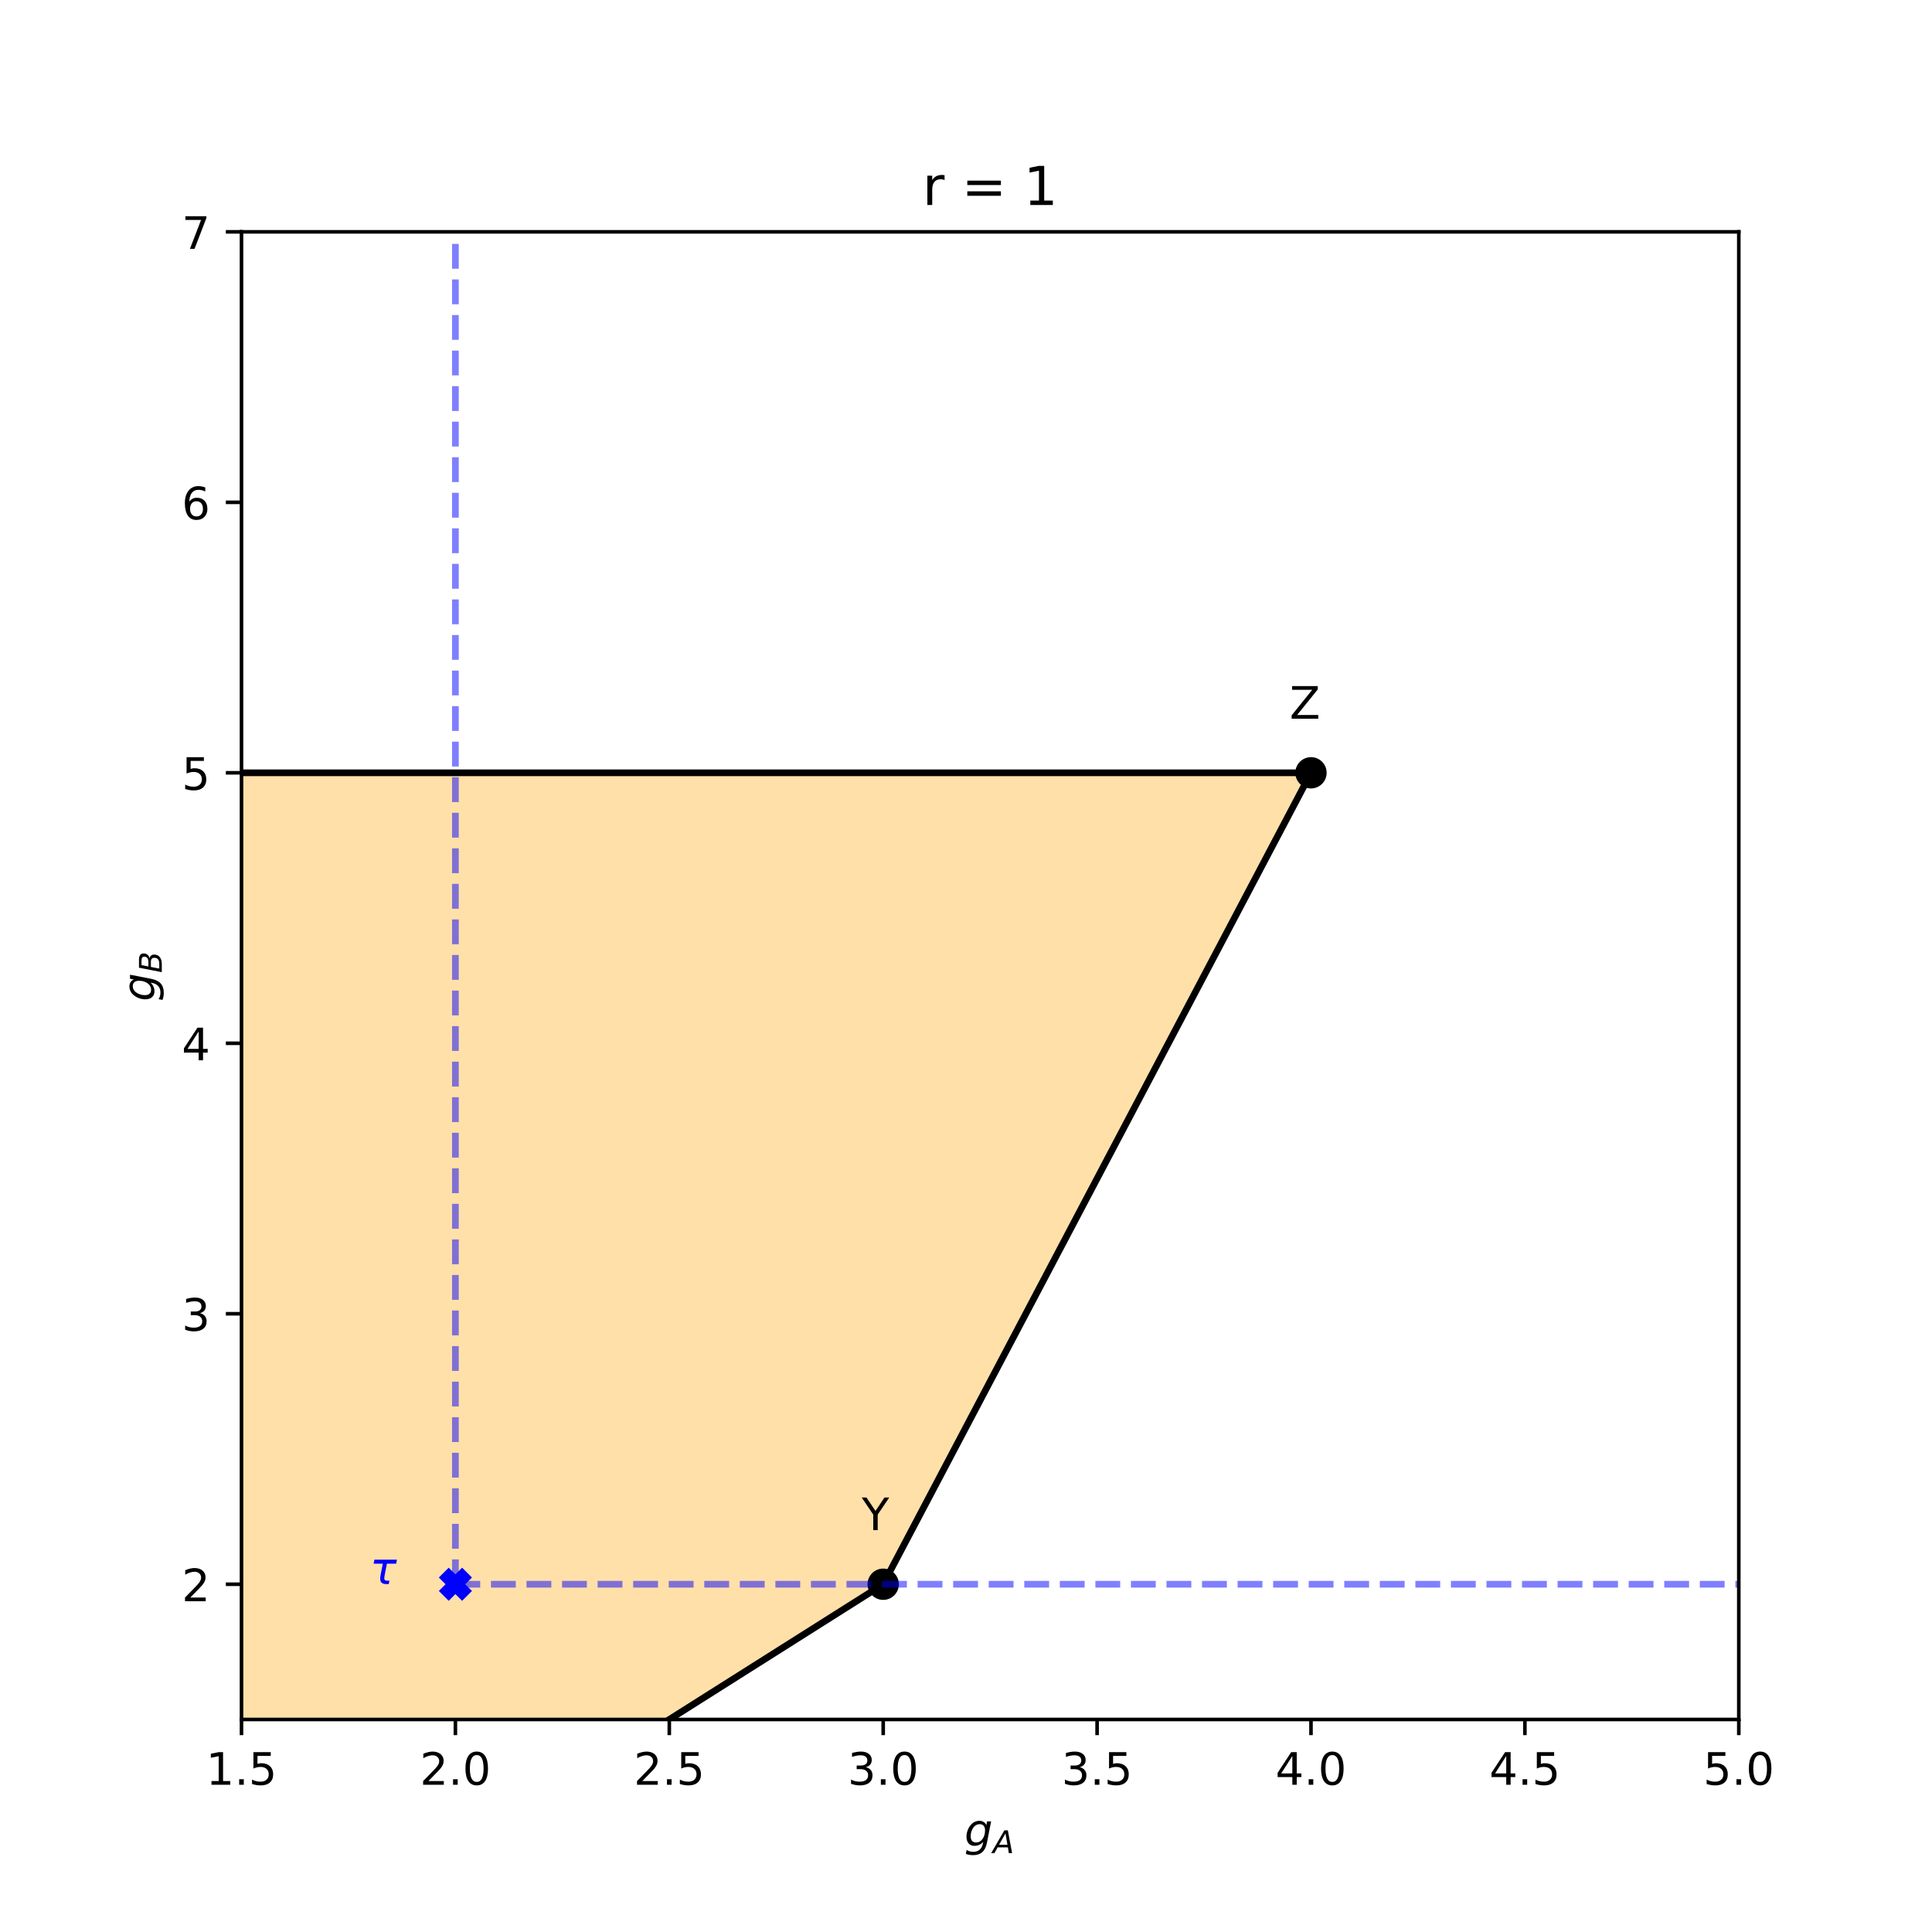
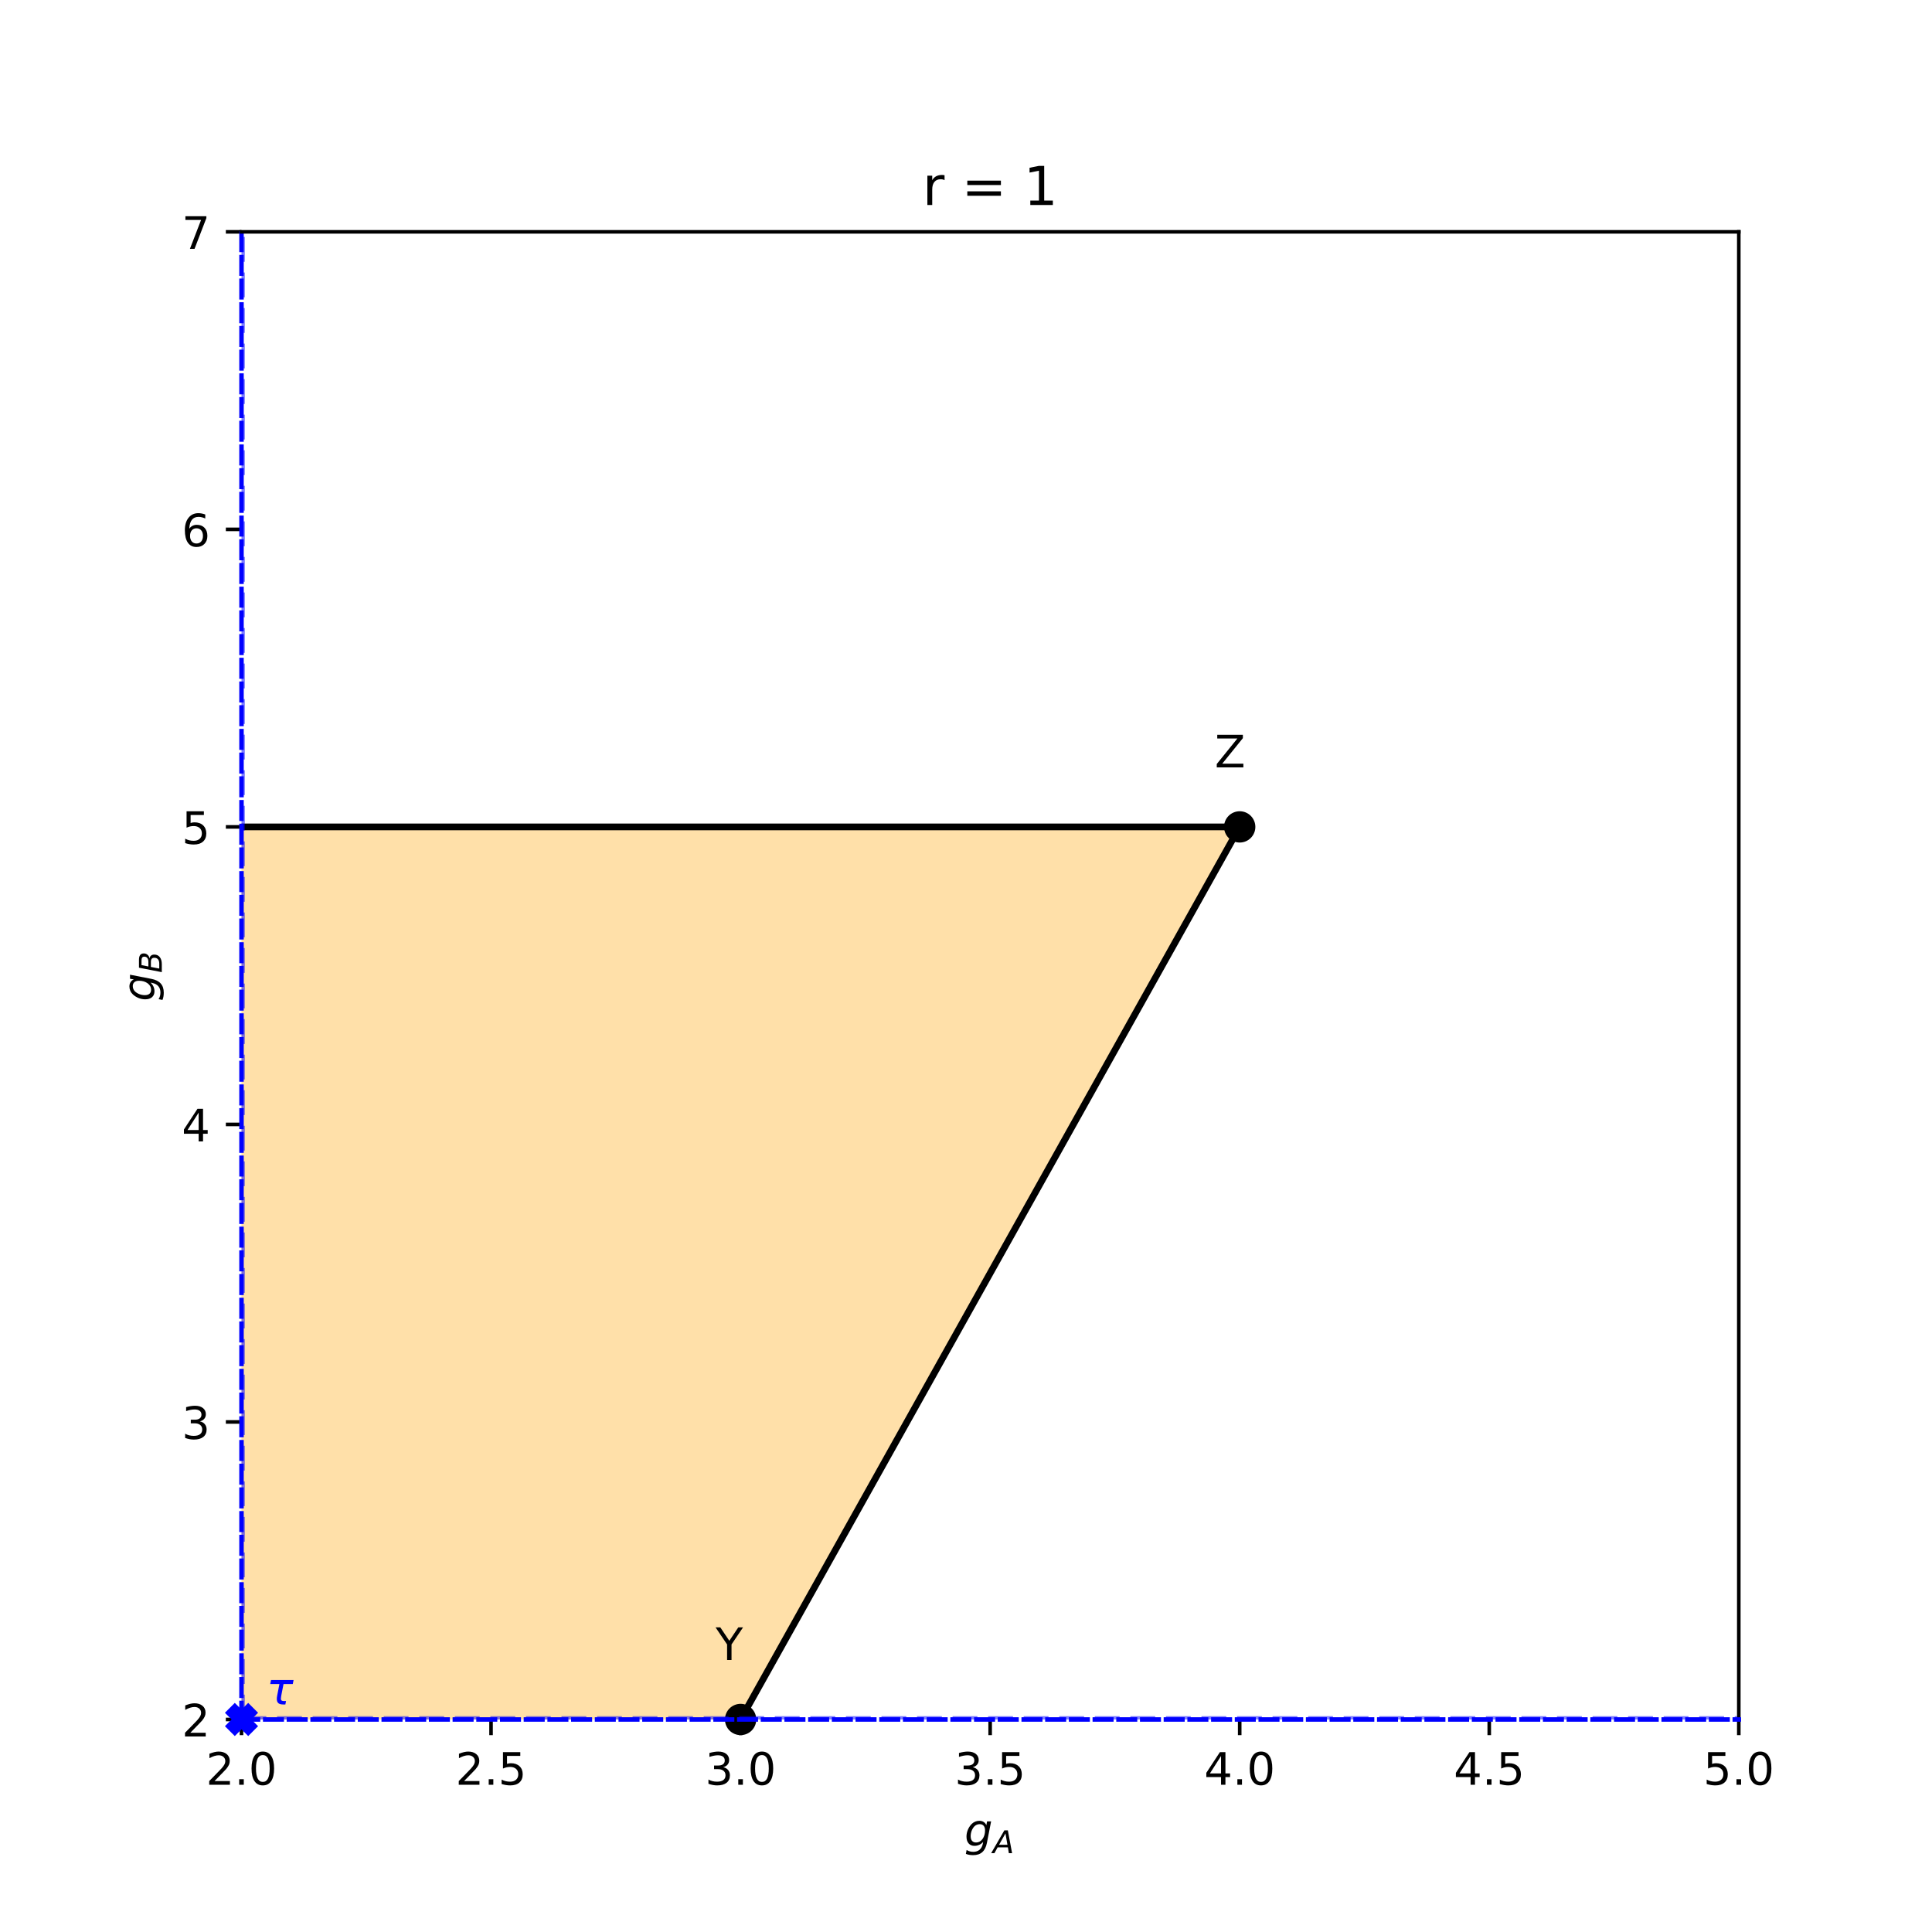
<svg xmlns="http://www.w3.org/2000/svg" xmlns:xlink="http://www.w3.org/1999/xlink" width="432pt" height="432pt" viewBox="0 0 432 432" version="1.1">
  <defs>
    <style type="text/css">*{stroke-linejoin: round; stroke-linecap: butt}</style>
  </defs>
  <g id="figure_1">
    <g id="patch_1">
      <path d="M 0 432  L 432 432  L 432 0  L 0 0  z " style="fill: #ffffff" />
    </g>
    <g id="axes_1">
      <g id="patch_2">
        <path d="M 54 384.48  L 388.8 384.48  L 388.8 51.84  L 54 51.84  z " style="fill: #ffffff" />
      </g>
      <g id="patch_3">
-         <path d="M 293.143 172.8  L -89.486 172.8  L 6.171 475.2  L 197.486 354.24  z " clip-path="url(#p1853012b86)" style="fill: #ffa500; opacity: 0.1; stroke: #ffa500; stroke-linejoin: miter" />
+         <path d="M 277.2 184.896  L -169.2 184.896  L -57.6 517.536  L 165.6 384.48  z " clip-path="url(#p4f4c0069b9)" style="fill: #ffa500; opacity: 0.1; stroke: #ffa500; stroke-linejoin: miter" />
      </g>
      <g id="patch_4">
-         <path d="M 293.143 172.8  L -89.486 172.8  L 6.171 475.2  L 197.486 354.24  z " clip-path="url(#p1853012b86)" style="fill: #ffa500; opacity: 0.1; stroke: #ffa500; stroke-linejoin: miter" />
+         <path d="M 277.2 184.896  L -169.2 184.896  L -57.6 517.536  L 165.6 384.48  z " clip-path="url(#p4f4c0069b9)" style="fill: #ffa500; opacity: 0.1; stroke: #ffa500; stroke-linejoin: miter" />
      </g>
      <g id="patch_5">
-         <path d="M 293.143 172.8  L -89.486 172.8  L 6.171 475.2  L 197.486 354.24  z " clip-path="url(#p1853012b86)" style="fill: #ffa500; opacity: 0.1; stroke: #ffa500; stroke-linejoin: miter" />
+         <path d="M 277.2 184.896  L -169.2 184.896  L -57.6 517.536  L 165.6 384.48  z " clip-path="url(#p4f4c0069b9)" style="fill: #ffa500; opacity: 0.1; stroke: #ffa500; stroke-linejoin: miter" />
      </g>
      <g id="patch_6">
-         <path d="M 293.143 172.8  L -89.486 172.8  L 6.171 475.2  L 197.486 354.24  z " clip-path="url(#p1853012b86)" style="fill: #ffa500; opacity: 0.1; stroke: #ffa500; stroke-linejoin: miter" />
+         <path d="M 277.2 184.896  L -169.2 184.896  L -57.6 517.536  L 165.6 384.48  z " clip-path="url(#p4f4c0069b9)" style="fill: #ffa500; opacity: 0.1; stroke: #ffa500; stroke-linejoin: miter" />
      </g>
      <g id="matplotlib.axis_1">
        <g id="xtick_1">
          <g id="line2d_1">
            <defs>
-               <path id="m1bc7d9a10a" d="M 0 0  L 0 3.5  " style="stroke: #000000; stroke-width: 0.8" />
+               <path id="me20408476d" d="M 0 0  L 0 3.5  " style="stroke: #000000; stroke-width: 0.8" />
            </defs>
            <g>
-               <use xlink:href="#m1bc7d9a10a" x="54" y="384.48" style="stroke: #000000; stroke-width: 0.8" />
+               <use xlink:href="#me20408476d" x="54" y="384.48" style="stroke: #000000; stroke-width: 0.8" />
            </g>
          </g>
          <g id="text_1">
            <g transform="translate(46.04844 399.0784) scale(0.1 -0.1)">
              <defs>
-                 <path id="DejaVuSans-31" d="M 794 531  L 1825 531  L 1825 4091  L 703 3866  L 703 4441  L 1819 4666  L 2450 4666  L 2450 531  L 3481 531  L 3481 0  L 794 0  L 794 531  z " transform="scale(0.015625)" />
+                 <path id="DejaVuSans-32" d="M 1228 531  L 3431 531  L 3431 0  L 469 0  L 469 531  Q 828 903 1448 1529  Q 2069 2156 2228 2338  Q 2531 2678 2651 2914  Q 2772 3150 2772 3378  Q 2772 3750 2511 3984  Q 2250 4219 1831 4219  Q 1534 4219 1204 4116  Q 875 4013 500 3803  L 500 4441  Q 881 4594 1212 4672  Q 1544 4750 1819 4750  Q 2544 4750 2975 4387  Q 3406 4025 3406 3419  Q 3406 3131 3298 2873  Q 3191 2616 2906 2266  Q 2828 2175 2409 1742  Q 1991 1309 1228 531  z " transform="scale(0.015625)" />
                <path id="DejaVuSans-2e" d="M 684 794  L 1344 794  L 1344 0  L 684 0  L 684 794  z " transform="scale(0.015625)" />
-                 <path id="DejaVuSans-35" d="M 691 4666  L 3169 4666  L 3169 4134  L 1269 4134  L 1269 2991  Q 1406 3038 1543 3061  Q 1681 3084 1819 3084  Q 2600 3084 3056 2656  Q 3513 2228 3513 1497  Q 3513 744 3044 326  Q 2575 -91 1722 -91  Q 1428 -91 1123 -41  Q 819 9 494 109  L 494 744  Q 775 591 1075 516  Q 1375 441 1709 441  Q 2250 441 2565 725  Q 2881 1009 2881 1497  Q 2881 1984 2565 2268  Q 2250 2553 1709 2553  Q 1456 2553 1204 2497  Q 953 2441 691 2322  L 691 4666  z " transform="scale(0.015625)" />
-               </defs>
-               <use xlink:href="#DejaVuSans-31" />
-               <use xlink:href="#DejaVuSans-2e" x="63.623" />
-               <use xlink:href="#DejaVuSans-35" x="95.41" />
+                 <path id="DejaVuSans-30" d="M 2034 4250  Q 1547 4250 1301 3770  Q 1056 3291 1056 2328  Q 1056 1369 1301 889  Q 1547 409 2034 409  Q 2525 409 2770 889  Q 3016 1369 3016 2328  Q 3016 3291 2770 3770  Q 2525 4250 2034 4250  z M 2034 4750  Q 2819 4750 3233 4129  Q 3647 3509 3647 2328  Q 3647 1150 3233 529  Q 2819 -91 2034 -91  Q 1250 -91 836 529  Q 422 1150 422 2328  Q 422 3509 836 4129  Q 1250 4750 2034 4750  z " transform="scale(0.015625)" />
+               </defs>
+               <use xlink:href="#DejaVuSans-32" />
+               <use xlink:href="#DejaVuSans-2e" x="63.623" />
+               <use xlink:href="#DejaVuSans-30" x="95.41" />
            </g>
          </g>
        </g>
        <g id="xtick_2">
          <g id="line2d_2">
            <g>
-               <use xlink:href="#m1bc7d9a10a" x="101.829" y="384.48" style="stroke: #000000; stroke-width: 0.8" />
+               <use xlink:href="#me20408476d" x="109.8" y="384.48" style="stroke: #000000; stroke-width: 0.8" />
            </g>
          </g>
          <g id="text_2">
-             <g transform="translate(93.87701 399.0784) scale(0.1 -0.1)">
-               <defs>
-                 <path id="DejaVuSans-32" d="M 1228 531  L 3431 531  L 3431 0  L 469 0  L 469 531  Q 828 903 1448 1529  Q 2069 2156 2228 2338  Q 2531 2678 2651 2914  Q 2772 3150 2772 3378  Q 2772 3750 2511 3984  Q 2250 4219 1831 4219  Q 1534 4219 1204 4116  Q 875 4013 500 3803  L 500 4441  Q 881 4594 1212 4672  Q 1544 4750 1819 4750  Q 2544 4750 2975 4387  Q 3406 4025 3406 3419  Q 3406 3131 3298 2873  Q 3191 2616 2906 2266  Q 2828 2175 2409 1742  Q 1991 1309 1228 531  z " transform="scale(0.015625)" />
-                 <path id="DejaVuSans-30" d="M 2034 4250  Q 1547 4250 1301 3770  Q 1056 3291 1056 2328  Q 1056 1369 1301 889  Q 1547 409 2034 409  Q 2525 409 2770 889  Q 3016 1369 3016 2328  Q 3016 3291 2770 3770  Q 2525 4250 2034 4250  z M 2034 4750  Q 2819 4750 3233 4129  Q 3647 3509 3647 2328  Q 3647 1150 3233 529  Q 2819 -91 2034 -91  Q 1250 -91 836 529  Q 422 1150 422 2328  Q 422 3509 836 4129  Q 1250 4750 2034 4750  z " transform="scale(0.015625)" />
+             <g transform="translate(101.8484 399.0784) scale(0.1 -0.1)">
+               <defs>
+                 <path id="DejaVuSans-35" d="M 691 4666  L 3169 4666  L 3169 4134  L 1269 4134  L 1269 2991  Q 1406 3038 1543 3061  Q 1681 3084 1819 3084  Q 2600 3084 3056 2656  Q 3513 2228 3513 1497  Q 3513 744 3044 326  Q 2575 -91 1722 -91  Q 1428 -91 1123 -41  Q 819 9 494 109  L 494 744  Q 775 591 1075 516  Q 1375 441 1709 441  Q 2250 441 2565 725  Q 2881 1009 2881 1497  Q 2881 1984 2565 2268  Q 2250 2553 1709 2553  Q 1456 2553 1204 2497  Q 953 2441 691 2322  L 691 4666  z " transform="scale(0.015625)" />
              </defs>
              <use xlink:href="#DejaVuSans-32" />
              <use xlink:href="#DejaVuSans-2e" x="63.623" />
-               <use xlink:href="#DejaVuSans-30" x="95.41" />
+               <use xlink:href="#DejaVuSans-35" x="95.41" />
            </g>
          </g>
        </g>
        <g id="xtick_3">
          <g id="line2d_3">
            <g>
-               <use xlink:href="#m1bc7d9a10a" x="149.657" y="384.48" style="stroke: #000000; stroke-width: 0.8" />
+               <use xlink:href="#me20408476d" x="165.6" y="384.48" style="stroke: #000000; stroke-width: 0.8" />
            </g>
          </g>
          <g id="text_3">
-             <g transform="translate(141.7056 399.0784) scale(0.1 -0.1)">
-               <use xlink:href="#DejaVuSans-32" />
-               <use xlink:href="#DejaVuSans-2e" x="63.623" />
-               <use xlink:href="#DejaVuSans-35" x="95.41" />
+             <g transform="translate(157.6484 399.0784) scale(0.1 -0.1)">
+               <defs>
+                 <path id="DejaVuSans-33" d="M 2597 2516  Q 3050 2419 3304 2112  Q 3559 1806 3559 1356  Q 3559 666 3084 287  Q 2609 -91 1734 -91  Q 1441 -91 1130 -33  Q 819 25 488 141  L 488 750  Q 750 597 1062 519  Q 1375 441 1716 441  Q 2309 441 2620 675  Q 2931 909 2931 1356  Q 2931 1769 2642 2001  Q 2353 2234 1838 2234  L 1294 2234  L 1294 2753  L 1863 2753  Q 2328 2753 2575 2939  Q 2822 3125 2822 3475  Q 2822 3834 2567 4026  Q 2313 4219 1838 4219  Q 1578 4219 1281 4162  Q 984 4106 628 3988  L 628 4550  Q 988 4650 1302 4700  Q 1616 4750 1894 4750  Q 2613 4750 3031 4423  Q 3450 4097 3450 3541  Q 3450 3153 3228 2886  Q 3006 2619 2597 2516  z " transform="scale(0.015625)" />
+               </defs>
+               <use xlink:href="#DejaVuSans-33" />
+               <use xlink:href="#DejaVuSans-2e" x="63.623" />
+               <use xlink:href="#DejaVuSans-30" x="95.41" />
            </g>
          </g>
        </g>
        <g id="xtick_4">
          <g id="line2d_4">
            <g>
-               <use xlink:href="#m1bc7d9a10a" x="197.486" y="384.48" style="stroke: #000000; stroke-width: 0.8" />
+               <use xlink:href="#me20408476d" x="221.4" y="384.48" style="stroke: #000000; stroke-width: 0.8" />
            </g>
          </g>
          <g id="text_4">
-             <g transform="translate(189.5342 399.0784) scale(0.1 -0.1)">
-               <defs>
-                 <path id="DejaVuSans-33" d="M 2597 2516  Q 3050 2419 3304 2112  Q 3559 1806 3559 1356  Q 3559 666 3084 287  Q 2609 -91 1734 -91  Q 1441 -91 1130 -33  Q 819 25 488 141  L 488 750  Q 750 597 1062 519  Q 1375 441 1716 441  Q 2309 441 2620 675  Q 2931 909 2931 1356  Q 2931 1769 2642 2001  Q 2353 2234 1838 2234  L 1294 2234  L 1294 2753  L 1863 2753  Q 2328 2753 2575 2939  Q 2822 3125 2822 3475  Q 2822 3834 2567 4026  Q 2313 4219 1838 4219  Q 1578 4219 1281 4162  Q 984 4106 628 3988  L 628 4550  Q 988 4650 1302 4700  Q 1616 4750 1894 4750  Q 2613 4750 3031 4423  Q 3450 4097 3450 3541  Q 3450 3153 3228 2886  Q 3006 2619 2597 2516  z " transform="scale(0.015625)" />
-               </defs>
+             <g transform="translate(213.4484 399.0784) scale(0.1 -0.1)">
              <use xlink:href="#DejaVuSans-33" />
              <use xlink:href="#DejaVuSans-2e" x="63.623" />
-               <use xlink:href="#DejaVuSans-30" x="95.41" />
+               <use xlink:href="#DejaVuSans-35" x="95.41" />
            </g>
          </g>
        </g>
        <g id="xtick_5">
          <g id="line2d_5">
            <g>
-               <use xlink:href="#m1bc7d9a10a" x="245.314" y="384.48" style="stroke: #000000; stroke-width: 0.8" />
+               <use xlink:href="#me20408476d" x="277.2" y="384.48" style="stroke: #000000; stroke-width: 0.8" />
            </g>
          </g>
          <g id="text_5">
-             <g transform="translate(237.3627 399.0784) scale(0.1 -0.1)">
-               <use xlink:href="#DejaVuSans-33" />
-               <use xlink:href="#DejaVuSans-2e" x="63.623" />
-               <use xlink:href="#DejaVuSans-35" x="95.41" />
+             <g transform="translate(269.2484 399.0784) scale(0.1 -0.1)">
+               <defs>
+                 <path id="DejaVuSans-34" d="M 2419 4116  L 825 1625  L 2419 1625  L 2419 4116  z M 2253 4666  L 3047 4666  L 3047 1625  L 3713 1625  L 3713 1100  L 3047 1100  L 3047 0  L 2419 0  L 2419 1100  L 313 1100  L 313 1709  L 2253 4666  z " transform="scale(0.015625)" />
+               </defs>
+               <use xlink:href="#DejaVuSans-34" />
+               <use xlink:href="#DejaVuSans-2e" x="63.623" />
+               <use xlink:href="#DejaVuSans-30" x="95.41" />
            </g>
          </g>
        </g>
        <g id="xtick_6">
          <g id="line2d_6">
            <g>
-               <use xlink:href="#m1bc7d9a10a" x="293.143" y="384.48" style="stroke: #000000; stroke-width: 0.8" />
+               <use xlink:href="#me20408476d" x="333" y="384.48" style="stroke: #000000; stroke-width: 0.8" />
            </g>
          </g>
          <g id="text_6">
-             <g transform="translate(285.1913 399.0784) scale(0.1 -0.1)">
-               <defs>
-                 <path id="DejaVuSans-34" d="M 2419 4116  L 825 1625  L 2419 1625  L 2419 4116  z M 2253 4666  L 3047 4666  L 3047 1625  L 3713 1625  L 3713 1100  L 3047 1100  L 3047 0  L 2419 0  L 2419 1100  L 313 1100  L 313 1709  L 2253 4666  z " transform="scale(0.015625)" />
-               </defs>
+             <g transform="translate(325.0484 399.0784) scale(0.1 -0.1)">
              <use xlink:href="#DejaVuSans-34" />
              <use xlink:href="#DejaVuSans-2e" x="63.623" />
-               <use xlink:href="#DejaVuSans-30" x="95.41" />
+               <use xlink:href="#DejaVuSans-35" x="95.41" />
            </g>
          </g>
        </g>
        <g id="xtick_7">
          <g id="line2d_7">
            <g>
-               <use xlink:href="#m1bc7d9a10a" x="340.971" y="384.48" style="stroke: #000000; stroke-width: 0.8" />
+               <use xlink:href="#me20408476d" x="388.8" y="384.48" style="stroke: #000000; stroke-width: 0.8" />
            </g>
          </g>
          <g id="text_7">
-             <g transform="translate(333.0199 399.0784) scale(0.1 -0.1)">
-               <use xlink:href="#DejaVuSans-34" />
-               <use xlink:href="#DejaVuSans-2e" x="63.623" />
-               <use xlink:href="#DejaVuSans-35" x="95.41" />
-             </g>
-           </g>
-         </g>
-         <g id="xtick_8">
-           <g id="line2d_8">
-             <g>
-               <use xlink:href="#m1bc7d9a10a" x="388.8" y="384.48" style="stroke: #000000; stroke-width: 0.8" />
-             </g>
-           </g>
-           <g id="text_8">
            <g transform="translate(380.8484 399.0784) scale(0.1 -0.1)">
              <use xlink:href="#DejaVuSans-35" />
              <use xlink:href="#DejaVuSans-2e" x="63.623" />
              <use xlink:href="#DejaVuSans-30" x="95.41" />
            </g>
          </g>
        </g>
-         <g id="text_9">
+         <g id="text_8">
          <g transform="translate(215.65 412.7362) scale(0.1 -0.1)">
            <defs>
              <path id="DejaVuSans-Oblique-67" d="M 3816 3500  L 3219 434  Q 3047 -456 2561 -893  Q 2075 -1331 1253 -1331  Q 950 -1331 690 -1286  Q 431 -1241 206 -1147  L 313 -588  Q 525 -725 762 -790  Q 1000 -856 1269 -856  Q 1816 -856 2167 -557  Q 2519 -259 2631 300  L 2681 563  Q 2441 288 2122 144  Q 1803 0 1434 0  Q 903 0 598 351  Q 294 703 294 1319  Q 294 1803 478 2267  Q 663 2731 997 3091  Q 1219 3328 1514 3456  Q 1809 3584 2131 3584  Q 2484 3584 2746 3420  Q 3009 3256 3138 2956  L 3238 3500  L 3816 3500  z M 2950 2216  Q 2950 2641 2750 2872  Q 2550 3103 2181 3103  Q 1953 3103 1747 3012  Q 1541 2922 1394 2759  Q 1156 2491 1023 2127  Q 891 1763 891 1375  Q 891 944 1092 712  Q 1294 481 1672 481  Q 2219 481 2584 976  Q 2950 1472 2950 2216  z " transform="scale(0.015625)" />
              <path id="DejaVuSans-Oblique-41" d="M 2356 4666  L 3072 4666  L 3938 0  L 3278 0  L 3084 1197  L 984 1197  L 325 0  L -341 0  L 2356 4666  z M 2584 4044  L 1275 1722  L 2988 1722  L 2584 4044  z " transform="scale(0.015625)" />
            </defs>
            <use xlink:href="#DejaVuSans-Oblique-67" />
            <use xlink:href="#DejaVuSans-Oblique-41" transform="translate(63.47656 -16.40625) scale(0.7)" />
          </g>
        </g>
      </g>
      <g id="matplotlib.axis_2">
        <g id="ytick_1">
+           <g id="line2d_8">
+             <defs>
+               <path id="mdfbdddcb0f" d="M 0 0  L -3.5 0  " style="stroke: #000000; stroke-width: 0.8" />
+             </defs>
+             <g>
+               <use xlink:href="#mdfbdddcb0f" x="54" y="384.48" style="stroke: #000000; stroke-width: 0.8" />
+             </g>
+           </g>
+           <g id="text_9">
+             <g transform="translate(40.6375 388.2792) scale(0.1 -0.1)">
+               <use xlink:href="#DejaVuSans-32" />
+             </g>
+           </g>
+         </g>
+         <g id="ytick_2">
          <g id="line2d_9">
-             <defs>
-               <path id="m75722c6cde" d="M 0 0  L -3.5 0  " style="stroke: #000000; stroke-width: 0.8" />
-             </defs>
-             <g>
-               <use xlink:href="#m75722c6cde" x="54" y="354.24" style="stroke: #000000; stroke-width: 0.8" />
+             <g>
+               <use xlink:href="#mdfbdddcb0f" x="54" y="317.952" style="stroke: #000000; stroke-width: 0.8" />
            </g>
          </g>
          <g id="text_10">
-             <g transform="translate(40.6375 358.0392) scale(0.1 -0.1)">
-               <use xlink:href="#DejaVuSans-32" />
-             </g>
-           </g>
-         </g>
-         <g id="ytick_2">
+             <g transform="translate(40.6375 321.7512) scale(0.1 -0.1)">
+               <use xlink:href="#DejaVuSans-33" />
+             </g>
+           </g>
+         </g>
+         <g id="ytick_3">
          <g id="line2d_10">
            <g>
-               <use xlink:href="#m75722c6cde" x="54" y="293.76" style="stroke: #000000; stroke-width: 0.8" />
+               <use xlink:href="#mdfbdddcb0f" x="54" y="251.424" style="stroke: #000000; stroke-width: 0.8" />
            </g>
          </g>
          <g id="text_11">
-             <g transform="translate(40.6375 297.5592) scale(0.1 -0.1)">
-               <use xlink:href="#DejaVuSans-33" />
-             </g>
-           </g>
-         </g>
-         <g id="ytick_3">
+             <g transform="translate(40.6375 255.2232) scale(0.1 -0.1)">
+               <use xlink:href="#DejaVuSans-34" />
+             </g>
+           </g>
+         </g>
+         <g id="ytick_4">
          <g id="line2d_11">
            <g>
-               <use xlink:href="#m75722c6cde" x="54" y="233.28" style="stroke: #000000; stroke-width: 0.8" />
+               <use xlink:href="#mdfbdddcb0f" x="54" y="184.896" style="stroke: #000000; stroke-width: 0.8" />
            </g>
          </g>
          <g id="text_12">
-             <g transform="translate(40.6375 237.0792) scale(0.1 -0.1)">
-               <use xlink:href="#DejaVuSans-34" />
-             </g>
-           </g>
-         </g>
-         <g id="ytick_4">
+             <g transform="translate(40.6375 188.6952) scale(0.1 -0.1)">
+               <use xlink:href="#DejaVuSans-35" />
+             </g>
+           </g>
+         </g>
+         <g id="ytick_5">
          <g id="line2d_12">
            <g>
-               <use xlink:href="#m75722c6cde" x="54" y="172.8" style="stroke: #000000; stroke-width: 0.8" />
+               <use xlink:href="#mdfbdddcb0f" x="54" y="118.368" style="stroke: #000000; stroke-width: 0.8" />
            </g>
          </g>
          <g id="text_13">
-             <g transform="translate(40.6375 176.5992) scale(0.1 -0.1)">
-               <use xlink:href="#DejaVuSans-35" />
-             </g>
-           </g>
-         </g>
-         <g id="ytick_5">
+             <g transform="translate(40.6375 122.1672) scale(0.1 -0.1)">
+               <defs>
+                 <path id="DejaVuSans-36" d="M 2113 2584  Q 1688 2584 1439 2293  Q 1191 2003 1191 1497  Q 1191 994 1439 701  Q 1688 409 2113 409  Q 2538 409 2786 701  Q 3034 994 3034 1497  Q 3034 2003 2786 2293  Q 2538 2584 2113 2584  z M 3366 4563  L 3366 3988  Q 3128 4100 2886 4159  Q 2644 4219 2406 4219  Q 1781 4219 1451 3797  Q 1122 3375 1075 2522  Q 1259 2794 1537 2939  Q 1816 3084 2150 3084  Q 2853 3084 3261 2657  Q 3669 2231 3669 1497  Q 3669 778 3244 343  Q 2819 -91 2113 -91  Q 1303 -91 875 529  Q 447 1150 447 2328  Q 447 3434 972 4092  Q 1497 4750 2381 4750  Q 2619 4750 2861 4703  Q 3103 4656 3366 4563  z " transform="scale(0.015625)" />
+               </defs>
+               <use xlink:href="#DejaVuSans-36" />
+             </g>
+           </g>
+         </g>
+         <g id="ytick_6">
          <g id="line2d_13">
            <g>
-               <use xlink:href="#m75722c6cde" x="54" y="112.32" style="stroke: #000000; stroke-width: 0.8" />
+               <use xlink:href="#mdfbdddcb0f" x="54" y="51.84" style="stroke: #000000; stroke-width: 0.8" />
            </g>
          </g>
          <g id="text_14">
-             <g transform="translate(40.6375 116.1192) scale(0.1 -0.1)">
-               <defs>
-                 <path id="DejaVuSans-36" d="M 2113 2584  Q 1688 2584 1439 2293  Q 1191 2003 1191 1497  Q 1191 994 1439 701  Q 1688 409 2113 409  Q 2538 409 2786 701  Q 3034 994 3034 1497  Q 3034 2003 2786 2293  Q 2538 2584 2113 2584  z M 3366 4563  L 3366 3988  Q 3128 4100 2886 4159  Q 2644 4219 2406 4219  Q 1781 4219 1451 3797  Q 1122 3375 1075 2522  Q 1259 2794 1537 2939  Q 1816 3084 2150 3084  Q 2853 3084 3261 2657  Q 3669 2231 3669 1497  Q 3669 778 3244 343  Q 2819 -91 2113 -91  Q 1303 -91 875 529  Q 447 1150 447 2328  Q 447 3434 972 4092  Q 1497 4750 2381 4750  Q 2619 4750 2861 4703  Q 3103 4656 3366 4563  z " transform="scale(0.015625)" />
-               </defs>
-               <use xlink:href="#DejaVuSans-36" />
-             </g>
-           </g>
-         </g>
-         <g id="ytick_6">
-           <g id="line2d_14">
-             <g>
-               <use xlink:href="#m75722c6cde" x="54" y="51.84" style="stroke: #000000; stroke-width: 0.8" />
-             </g>
-           </g>
-           <g id="text_15">
            <g transform="translate(40.6375 55.63922) scale(0.1 -0.1)">
              <defs>
                <path id="DejaVuSans-37" d="M 525 4666  L 3525 4666  L 3525 4397  L 1831 0  L 1172 0  L 2766 4134  L 525 4134  L 525 4666  z " transform="scale(0.015625)" />
              </defs>
              <use xlink:href="#DejaVuSans-37" />
            </g>
          </g>
        </g>
-         <g id="text_16">
+         <g id="text_15">
          <g transform="translate(34.5375 223.91) rotate(-90) scale(0.1 -0.1)">
            <defs>
              <path id="DejaVuSans-Oblique-42" d="M 1081 4666  L 2694 4666  Q 3350 4666 3675 4422  Q 4000 4178 4000 3688  Q 4000 3238 3720 2911  Q 3441 2584 2988 2516  Q 3375 2428 3569 2181  Q 3763 1934 3763 1522  Q 3763 819 3242 409  Q 2722 0 1819 0  L 172 0  L 1081 4666  z M 1234 2228  L 903 519  L 1919 519  Q 2491 519 2800 781  Q 3109 1044 3109 1522  Q 3109 1891 2904 2059  Q 2700 2228 2247 2228  L 1234 2228  z M 1606 4147  L 1331 2741  L 2272 2741  Q 2775 2741 3058 2959  Q 3341 3178 3341 3566  Q 3341 3869 3150 4008  Q 2959 4147 2541 4147  L 1606 4147  z " transform="scale(0.015625)" />
            </defs>
            <use xlink:href="#DejaVuSans-Oblique-67" />
            <use xlink:href="#DejaVuSans-Oblique-42" transform="translate(63.47656 -16.40625) scale(0.7)" />
          </g>
        </g>
      </g>
+       <g id="line2d_14">
+         <defs>
+           <path id="m92bcecf1a4" d="M 0 3  C 0.796 3 1.559 2.684 2.121 2.121  C 2.684 1.559 3 0.796 3 0  C 3 -0.796 2.684 -1.559 2.121 -2.121  C 1.559 -2.684 0.796 -3 0 -3  C -0.796 -3 -1.559 -2.684 -2.121 -2.121  C -2.684 -1.559 -3 -0.796 -3 0  C -3 0.796 -2.684 1.559 -2.121 2.121  C -1.559 2.684 -0.796 3 0 3  z " style="stroke: #000000" />
+         </defs>
+         <g>
+           <use xlink:href="#m92bcecf1a4" x="165.6" y="384.48" style="stroke: #000000" />
+         </g>
+       </g>
      <g id="line2d_15">
-         <defs>
-           <path id="m4333e739f8" d="M 0 3  C 0.796 3 1.559 2.684 2.121 2.121  C 2.684 1.559 3 0.796 3 0  C 3 -0.796 2.684 -1.559 2.121 -2.121  C 1.559 -2.684 0.796 -3 0 -3  C -0.796 -3 -1.559 -2.684 -2.121 -2.121  C -2.684 -1.559 -3 -0.796 -3 0  C -3 0.796 -2.684 1.559 -2.121 2.121  C -1.559 2.684 -0.796 3 0 3  z " style="stroke: #000000" />
-         </defs>
-         <g clip-path="url(#p1853012b86)">
-           <use xlink:href="#m4333e739f8" x="-1" y="228.746" style="stroke: #000000" />
-           <use xlink:href="#m4333e739f8" x="197.486" y="354.24" style="stroke: #000000" />
-           <use xlink:href="#m4333e739f8" x="293.143" y="172.8" style="stroke: #000000" />
-           <use xlink:href="#m4333e739f8" x="6.171" y="475.2" style="stroke: #000000" />
+         <g>
+           <use xlink:href="#m92bcecf1a4" x="277.2" y="184.896" style="stroke: #000000" />
        </g>
      </g>
      <g id="line2d_16">
-         <path d="M 293.143 172.8  L -1 172.8  " clip-path="url(#p1853012b86)" style="fill: none; stroke: #000000; stroke-width: 1.5; stroke-linecap: square" />
+         <path d="M 277.2 184.896  L -1 184.896  " clip-path="url(#p4f4c0069b9)" style="fill: none; stroke: #000000; stroke-width: 1.5; stroke-linecap: square" />
      </g>
      <g id="line2d_17">
-         <path clip-path="url(#p1853012b86)" style="fill: none; stroke: #000000; stroke-width: 1.5; stroke-linecap: square" />
+         <path clip-path="url(#p4f4c0069b9)" style="fill: none; stroke: #000000; stroke-width: 1.5; stroke-linecap: square" />
      </g>
      <g id="line2d_18">
-         <path d="M 197.486 354.24  L 293.143 172.8  " clip-path="url(#p1853012b86)" style="fill: none; stroke: #000000; stroke-width: 1.5; stroke-linecap: square" />
+         <path d="M 165.6 384.48  L 277.2 184.896  " clip-path="url(#p4f4c0069b9)" style="fill: none; stroke: #000000; stroke-width: 1.5; stroke-linecap: square" />
      </g>
      <g id="line2d_19">
-         <path d="M 197.486 354.24  L 72.916 433  " clip-path="url(#p1853012b86)" style="fill: none; stroke: #000000; stroke-width: 1.5; stroke-linecap: square" />
+         <path d="M 165.6 384.48  L 84.208 433  " clip-path="url(#p4f4c0069b9)" style="fill: none; stroke: #000000; stroke-width: 1.5; stroke-linecap: square" />
      </g>
      <g id="line2d_20">
        <defs>
-           <path id="m83d8c96ea6" d="M -1.5 3  L 0 1.5  L 1.5 3  L 3 1.5  L 1.5 0  L 3 -1.5  L 1.5 -3  L 0 -1.5  L -1.5 -3  L -3 -1.5  L -1.5 0  L -3 1.5  z " style="stroke: #0000ff; stroke-linejoin: miter" />
+           <path id="mcc58335629" d="M -1.5 3  L 0 1.5  L 1.5 3  L 3 1.5  L 1.5 0  L 3 -1.5  L 1.5 -3  L 0 -1.5  L -1.5 -3  L -3 -1.5  L -1.5 0  L -3 1.5  z " style="stroke: #0000ff; stroke-linejoin: miter" />
        </defs>
-         <g clip-path="url(#p1853012b86)">
-           <use xlink:href="#m83d8c96ea6" x="101.829" y="354.24" style="fill: #0000ff; stroke: #0000ff; stroke-linejoin: miter" />
+         <g>
+           <use xlink:href="#mcc58335629" x="54" y="384.48" style="fill: #0000ff; stroke: #0000ff; stroke-linejoin: miter" />
        </g>
      </g>
      <g id="line2d_21">
-         <path d="M 101.829 354.24  L 101.829 51.84  " clip-path="url(#p1853012b86)" style="fill: none; stroke-dasharray: 5.55,2.4; stroke-dashoffset: 0; stroke: #0000ff; stroke-opacity: 0.5; stroke-width: 1.5" />
+         <path d="M 54 384.48  L 54 51.84  " clip-path="url(#p4f4c0069b9)" style="fill: none; stroke-dasharray: 5.55,2.4; stroke-dashoffset: 0; stroke: #0000ff; stroke-opacity: 0.5; stroke-width: 1.5" />
      </g>
      <g id="line2d_22">
-         <path d="M 101.829 354.24  L 388.8 354.24  " clip-path="url(#p1853012b86)" style="fill: none; stroke-dasharray: 5.55,2.4; stroke-dashoffset: 0; stroke: #0000ff; stroke-opacity: 0.5; stroke-width: 1.5" />
+         <path d="M 54 384.48  L 388.8 384.48  " clip-path="url(#p4f4c0069b9)" style="fill: none; stroke-dasharray: 5.55,2.4; stroke-dashoffset: 0; stroke: #0000ff; stroke-opacity: 0.5; stroke-width: 1.5" />
      </g>
      <g id="patch_7">
-         <path d="M 54 384.48  L 54 51.84  " style="fill: none; stroke: #000000; stroke-width: 0.8; stroke-linejoin: miter; stroke-linecap: square" />
+         <path d="M 54 384.48  L 54 51.84  " style="fill: none; stroke-dasharray: 3.7,1.6; stroke-dashoffset: 0; stroke: #0000ff; stroke-linejoin: miter; stroke-linecap: square" />
      </g>
      <g id="patch_8">
        <path d="M 388.8 384.48  L 388.8 51.84  " style="fill: none; stroke: #000000; stroke-width: 0.8; stroke-linejoin: miter; stroke-linecap: square" />
      </g>
      <g id="patch_9">
-         <path d="M 54 384.48  L 388.8 384.48  " style="fill: none; stroke: #000000; stroke-width: 0.8; stroke-linejoin: miter; stroke-linecap: square" />
+         <path d="M 54 384.48  L 388.8 384.48  " style="fill: none; stroke-dasharray: 3.7,1.6; stroke-dashoffset: 0; stroke: #0000ff; stroke-linejoin: miter; stroke-linecap: square" />
      </g>
      <g id="patch_10">
        <path d="M 54 51.84  L 388.8 51.84  " style="fill: none; stroke: #000000; stroke-width: 0.8; stroke-linejoin: miter; stroke-linecap: square" />
      </g>
-       <g id="text_17">
-         <g transform="translate(192.7029 342.144) scale(0.1 -0.1)">
+       <g id="text_16">
+         <g transform="translate(160.02 371.1744) scale(0.1 -0.1)">
          <defs>
            <path id="DejaVuSans-59" d="M -13 4666  L 666 4666  L 1959 2747  L 3244 4666  L 3922 4666  L 2272 2222  L 2272 0  L 1638 0  L 1638 2222  L -13 4666  z " transform="scale(0.015625)" />
          </defs>
          <use xlink:href="#DejaVuSans-59" />
        </g>
      </g>
-       <g id="text_18">
-         <g transform="translate(288.36 160.704) scale(0.1 -0.1)">
+       <g id="text_17">
+         <g transform="translate(271.62 171.5904) scale(0.1 -0.1)">
          <defs>
            <path id="DejaVuSans-5a" d="M 359 4666  L 4025 4666  L 4025 4184  L 1075 531  L 4097 531  L 4097 0  L 288 0  L 288 481  L 3238 4134  L 359 4134  L 359 4666  z " transform="scale(0.015625)" />
          </defs>
          <use xlink:href="#DejaVuSans-5a" />
        </g>
      </g>
-       <g id="text_19">
-         <g style="fill: #0000ff" transform="translate(82.69714 354.24) scale(0.1 -0.1)">
+       <g id="text_18">
+         <g style="fill: #0000ff" transform="translate(59.58 381.1536) scale(0.1 -0.1)">
          <defs>
            <path id="DejaVuSans-Oblique-3c4" d="M 2103 638  Q 2188 488 2525 488  L 2800 488  L 2706 0  L 2363 0  Q 1800 0 1600 300  Q 1403 606 1534 1269  L 1856 2925  L 541 2925  L 653 3500  L 3881 3500  L 3769 2925  L 2444 2925  L 2113 1234  Q 2025 781 2103 638  z " transform="scale(0.015625)" />
          </defs>
          <use xlink:href="#DejaVuSans-Oblique-3c4" transform="translate(0 0.3125)" />
        </g>
      </g>
-       <g id="text_20">
+       <g id="text_19">
        <g transform="translate(206.2744 45.84) scale(0.12 -0.12)">
          <defs>
            <path id="DejaVuSans-72" d="M 2631 2963  Q 2534 3019 2420 3045  Q 2306 3072 2169 3072  Q 1681 3072 1420 2755  Q 1159 2438 1159 1844  L 1159 0  L 581 0  L 581 3500  L 1159 3500  L 1159 2956  Q 1341 3275 1631 3429  Q 1922 3584 2338 3584  Q 2397 3584 2469 3576  Q 2541 3569 2628 3553  L 2631 2963  z " transform="scale(0.015625)" />
            <path id="DejaVuSans-20" transform="scale(0.015625)" />
            <path id="DejaVuSans-3d" d="M 678 2906  L 4684 2906  L 4684 2381  L 678 2381  L 678 2906  z M 678 1631  L 4684 1631  L 4684 1100  L 678 1100  L 678 1631  z " transform="scale(0.015625)" />
+             <path id="DejaVuSans-31" d="M 794 531  L 1825 531  L 1825 4091  L 703 3866  L 703 4441  L 1819 4666  L 2450 4666  L 2450 531  L 3481 531  L 3481 0  L 794 0  L 794 531  z " transform="scale(0.015625)" />
          </defs>
          <use xlink:href="#DejaVuSans-72" />
          <use xlink:href="#DejaVuSans-20" x="41.113" />
          <use xlink:href="#DejaVuSans-3d" x="72.9" />
          <use xlink:href="#DejaVuSans-20" x="156.689" />
          <use xlink:href="#DejaVuSans-31" x="188.477" />
        </g>
      </g>
    </g>
  </g>
  <defs>
-     <clipPath id="p1853012b86">
+     <clipPath id="p4f4c0069b9">
      <rect x="54" y="51.84" width="334.8" height="332.64" />
    </clipPath>
  </defs>
</svg>
